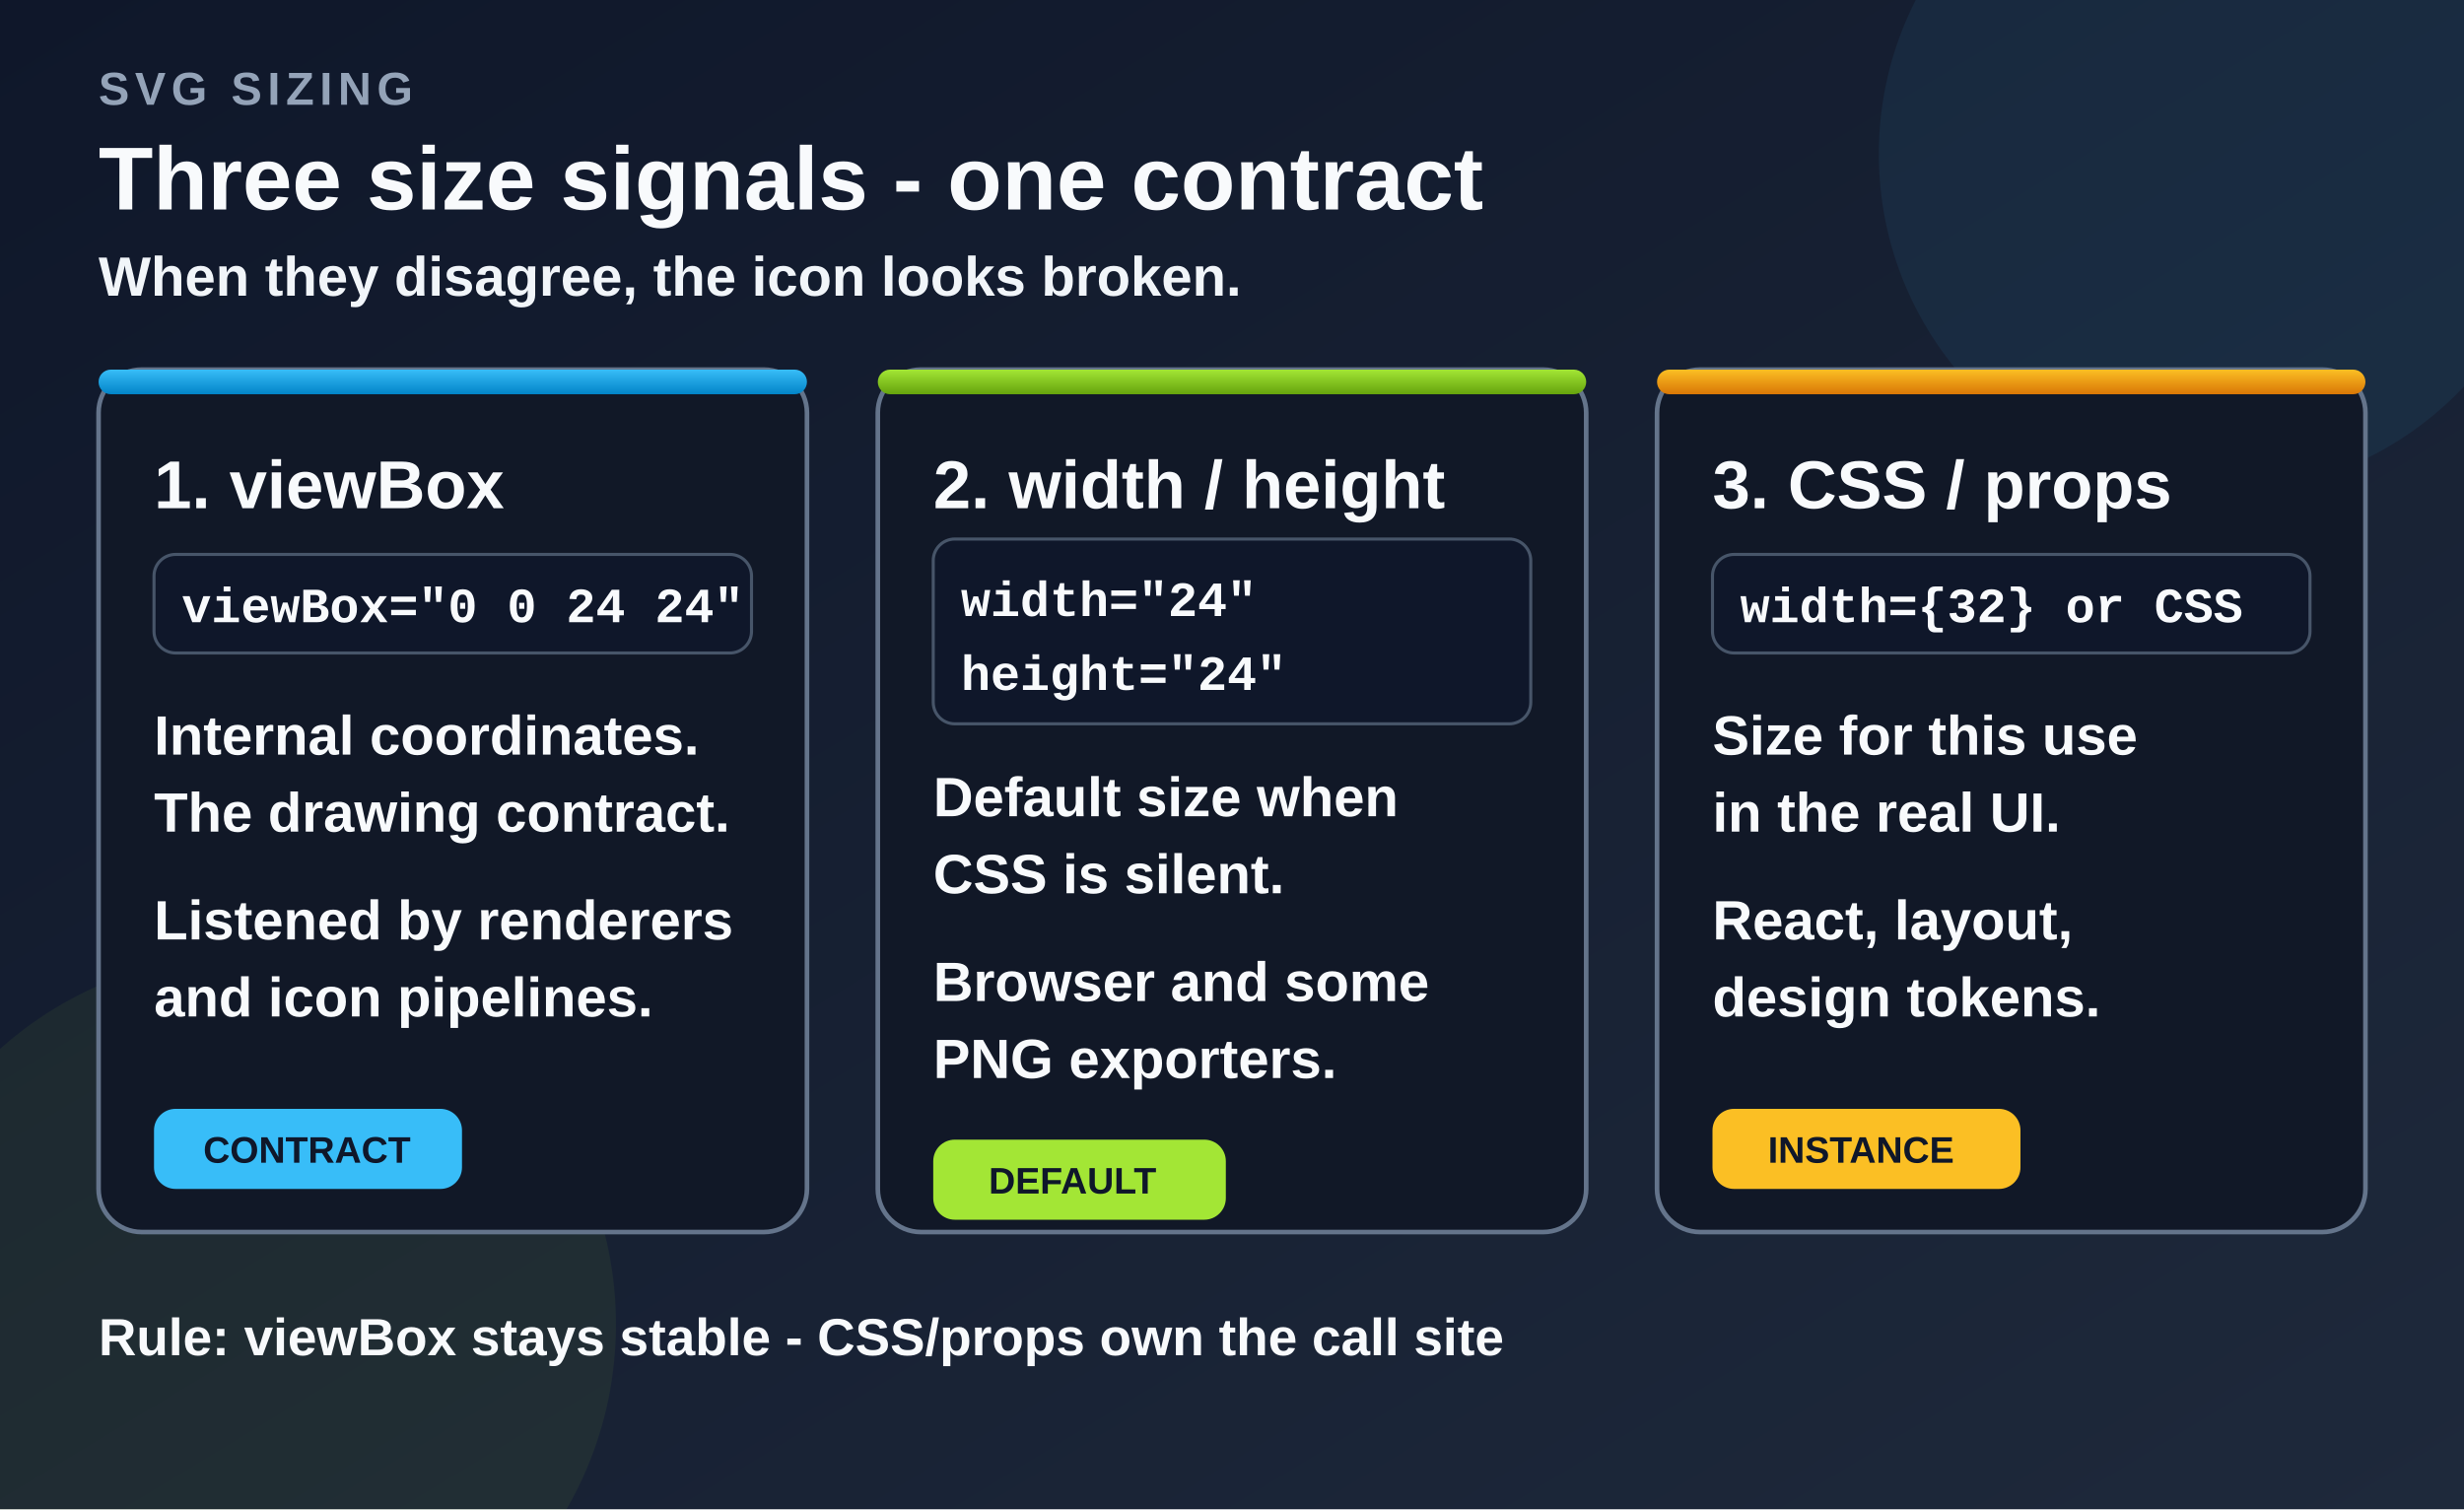
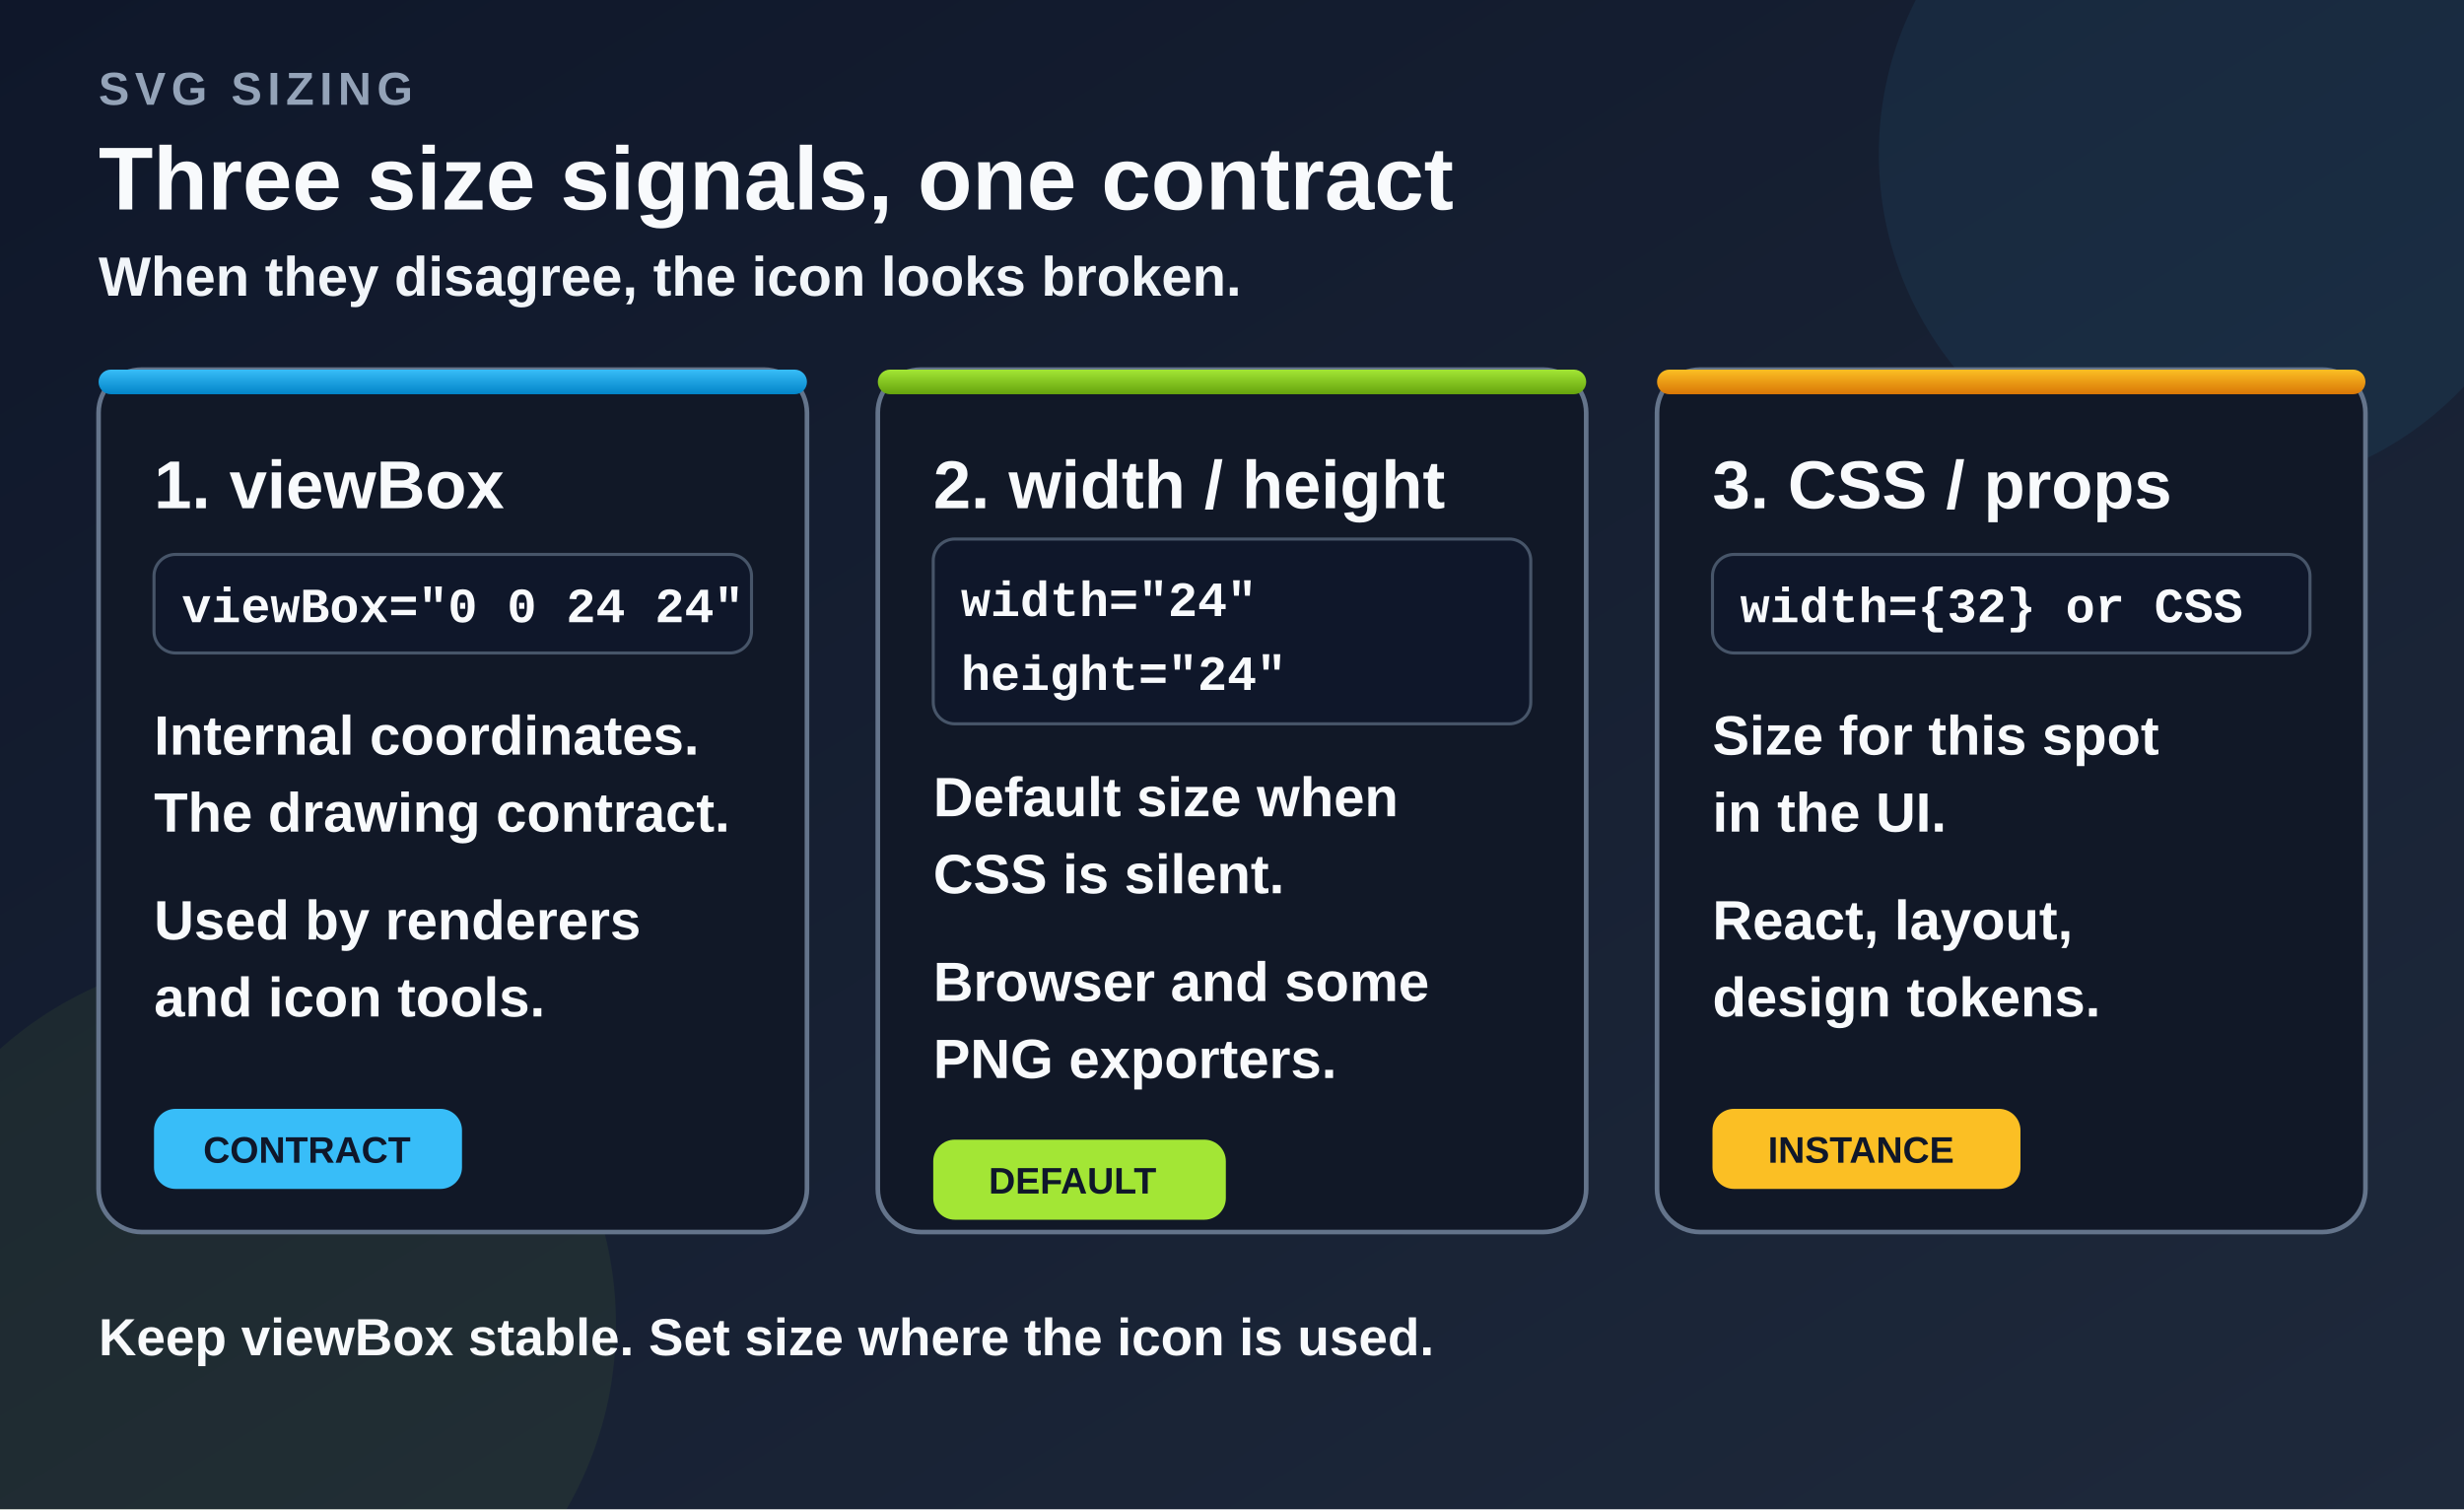
<svg xmlns="http://www.w3.org/2000/svg" width="1600" height="980" viewBox="0 0 1600 980" role="img" aria-labelledby="title desc">
  <defs>
    <linearGradient id="bg" x1="0" y1="0" x2="1" y2="1">
      <stop offset="0%" stop-color="#0f172a" />
      <stop offset="100%" stop-color="#1e293b" />
    </linearGradient>
    <linearGradient id="c1" x1="0" y1="0" x2="0" y2="1">
      <stop offset="0%" stop-color="#38bdf8" />
      <stop offset="100%" stop-color="#0284c7" />
    </linearGradient>
    <linearGradient id="c2" x1="0" y1="0" x2="0" y2="1">
      <stop offset="0%" stop-color="#a3e635" />
      <stop offset="100%" stop-color="#65a30d" />
    </linearGradient>
    <linearGradient id="c3" x1="0" y1="0" x2="0" y2="1">
      <stop offset="0%" stop-color="#fbbf24" />
      <stop offset="100%" stop-color="#d97706" />
    </linearGradient>
    <style>
      .kicker { font: 700 30px "Liberation Sans", "DejaVu Sans", sans-serif; fill: #94a3b8; letter-spacing: 0.12em; }
      .title { font: 700 58px "Liberation Sans", "DejaVu Sans", sans-serif; fill: #f8fafc; }
      .lead { font: 700 36px "Liberation Sans", "DejaVu Sans", sans-serif; fill: #f1f5f9; }
      .label { font: 700 44px "Liberation Sans", "DejaVu Sans", sans-serif; fill: #f8fafc; }
      .mono { font: 700 32px "Liberation Mono", "DejaVu Sans Mono", monospace; fill: #f8fafc; }
      .sub { font: 700 36px "Liberation Sans", "DejaVu Sans", sans-serif; fill: #f8fafc; }
      .badge { font: 700 24px "Liberation Sans", "DejaVu Sans", sans-serif; fill: #0f172a; }
      .rule { font: 700 34px "Liberation Sans", "DejaVu Sans", sans-serif; fill: #f8fafc; }
    </style>
  </defs>
  <rect width="1600" height="980" fill="url(#bg)" />
  <circle cx="1440" cy="100" r="220" fill="#38bdf8" opacity="0.07" />
  <circle cx="160" cy="860" r="240" fill="#a3e635" opacity="0.06" />
  <text class="kicker" x="64" y="68">SVG SIZING</text>
-   <text class="title" x="64" y="136">Three size signals - one contract</text>
+   <text class="title" x="64" y="136">Three size signals, one contract</text>
  <text class="lead" x="64" y="192">When they disagree, the icon looks broken.</text>
  <rect x="64" y="240" width="460" height="560" rx="28" fill="#111827" stroke="#64748b" stroke-width="3" />
  <rect x="64" y="240" width="460" height="16" rx="8" fill="url(#c1)" />
  <text class="label" x="100" y="330">1. viewBox</text>
  <rect x="100" y="360" width="388" height="64" rx="14" fill="#0f172a" stroke="#475569" stroke-width="2" />
  <text class="mono" x="118" y="404">viewBox="0 0 24 24"</text>
  <text class="sub" x="100" y="490">Internal coordinates.</text>
  <text class="sub" x="100" y="540">The drawing contract.</text>
-   <text class="sub" x="100" y="610">Listened by renderers</text>
-   <text class="sub" x="100" y="660">and icon pipelines.</text>
+   <text class="sub" x="100" y="610">Used by renderers</text>
+   <text class="sub" x="100" y="660">and icon tools.</text>
  <rect x="100" y="720" width="200" height="52" rx="14" fill="#38bdf8" />
  <text class="badge" x="132" y="755">CONTRACT</text>
  <rect x="570" y="240" width="460" height="560" rx="28" fill="#111827" stroke="#64748b" stroke-width="3" />
  <rect x="570" y="240" width="460" height="16" rx="8" fill="url(#c2)" />
  <text class="label" x="606" y="330">2. width / height</text>
  <rect x="606" y="350" width="388" height="120" rx="14" fill="#0f172a" stroke="#475569" stroke-width="2" />
  <text class="mono" x="624" y="400">width="24"</text>
  <text class="mono" x="624" y="448">height="24"</text>
  <text class="sub" x="606" y="530">Default size when</text>
  <text class="sub" x="606" y="580">CSS is silent.</text>
  <text class="sub" x="606" y="650">Browser and some</text>
  <text class="sub" x="606" y="700">PNG exporters.</text>
  <rect x="606" y="740" width="190" height="52" rx="14" fill="#a3e635" />
  <text class="badge" x="642" y="775">DEFAULT</text>
  <rect x="1076" y="240" width="460" height="560" rx="28" fill="#111827" stroke="#64748b" stroke-width="3" />
  <rect x="1076" y="240" width="460" height="16" rx="8" fill="url(#c3)" />
  <text class="label" x="1112" y="330">3. CSS / props</text>
  <rect x="1112" y="360" width="388" height="64" rx="14" fill="#0f172a" stroke="#475569" stroke-width="2" />
  <text class="mono" x="1130" y="404">width={32} or CSS</text>
-   <text class="sub" x="1112" y="490">Size for this use</text>
-   <text class="sub" x="1112" y="540">in the real UI.</text>
+   <text class="sub" x="1112" y="490">Size for this spot</text>
+   <text class="sub" x="1112" y="540">in the UI.</text>
  <text class="sub" x="1112" y="610">React, layout,</text>
  <text class="sub" x="1112" y="660">design tokens.</text>
  <rect x="1112" y="720" width="200" height="52" rx="14" fill="#fbbf24" />
  <text class="badge" x="1148" y="755">INSTANCE</text>
-   <text class="rule" x="64" y="880">Rule: viewBox stays stable - CSS/props own the call site</text>
+   <text class="rule" x="64" y="880">Keep viewBox stable. Set size where the icon is used.</text>
</svg>
